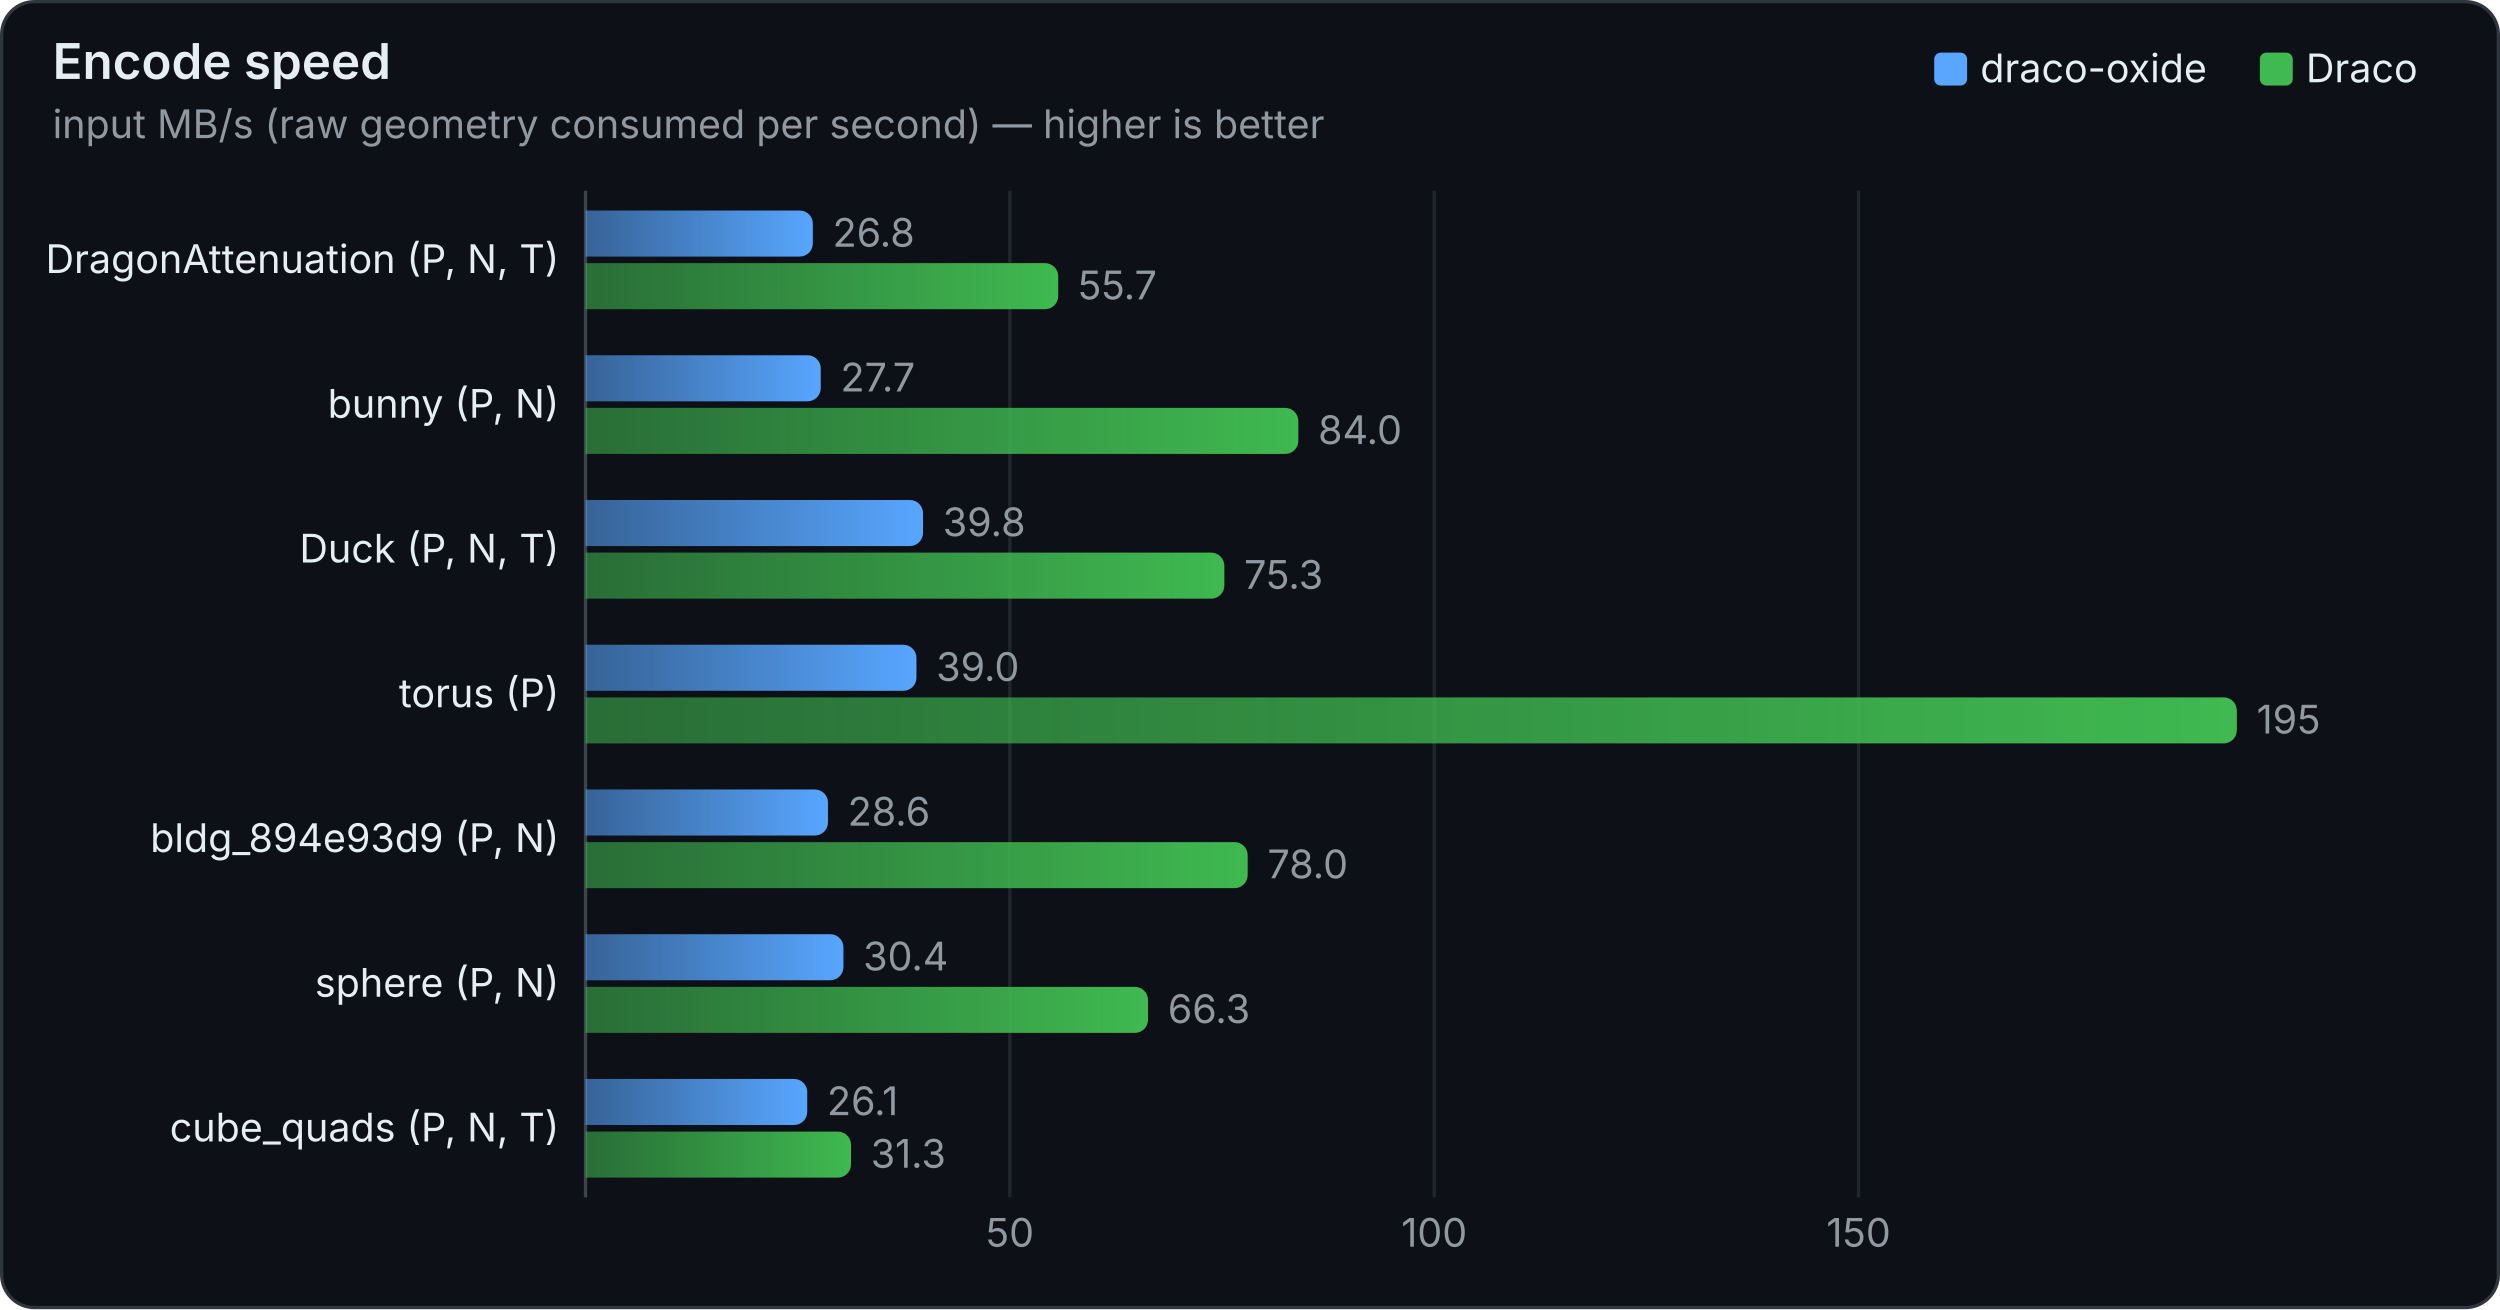
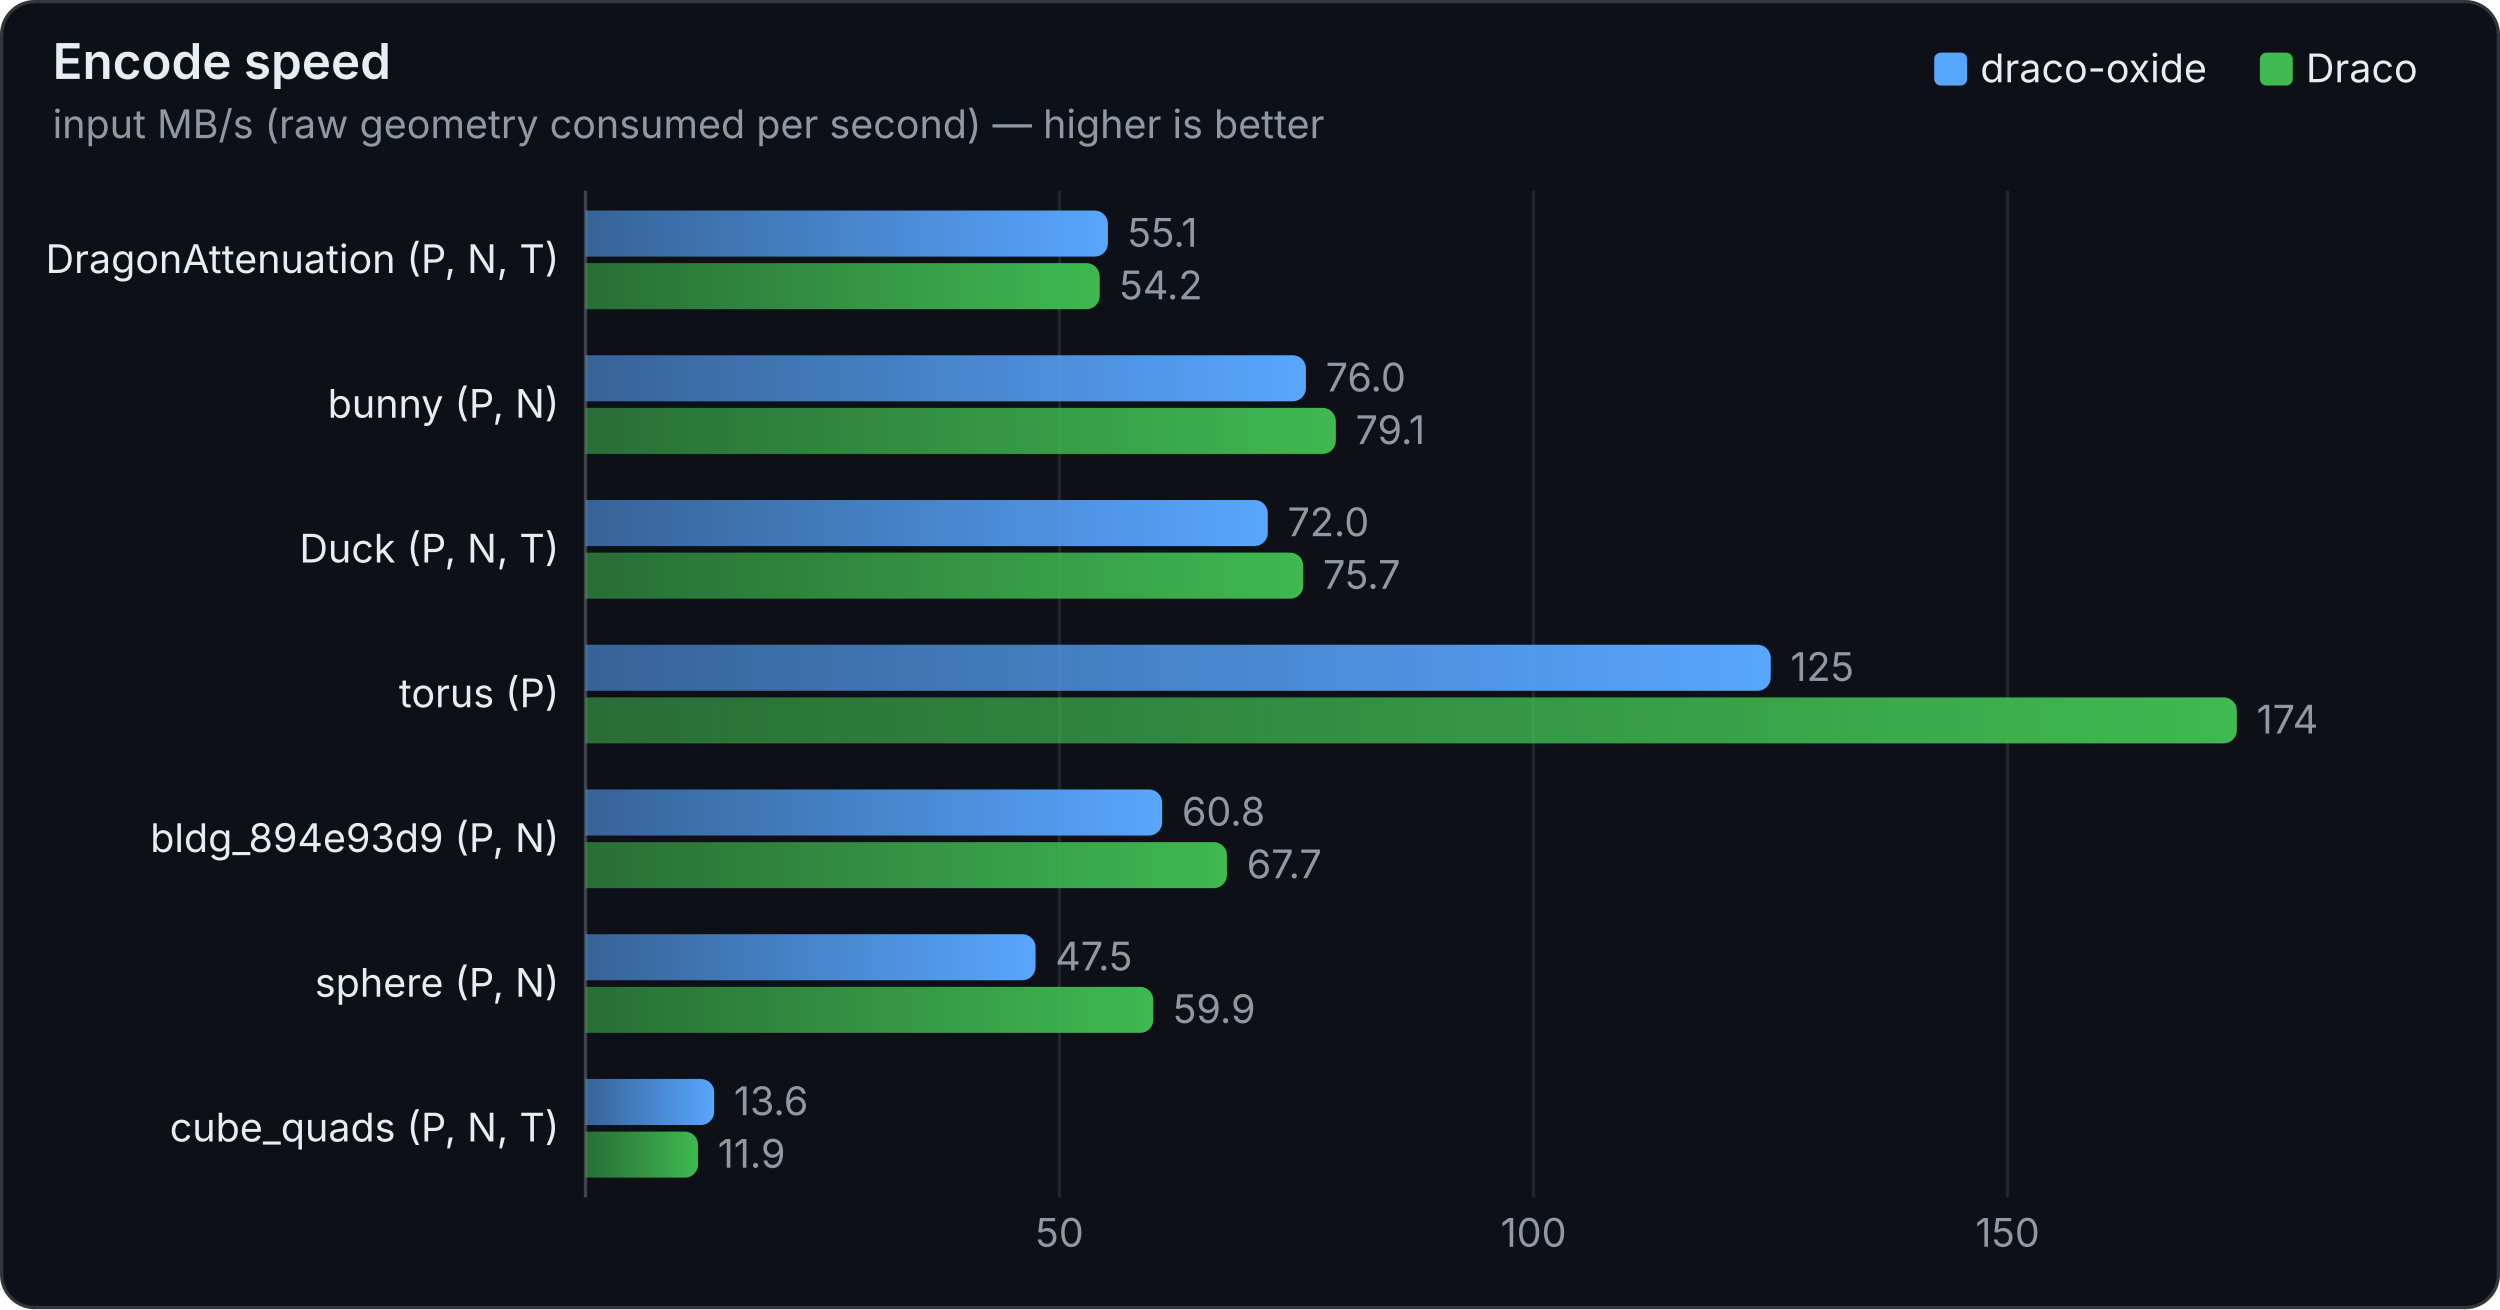
<svg xmlns="http://www.w3.org/2000/svg" width="760" height="398" viewBox="0 0 760 398" font-family="system-ui, -apple-system, 'Segoe UI', sans-serif" font-size="12">
  <defs>
    <linearGradient id="bar0" x1="0" y1="0" x2="1" y2="0">
      <stop offset="0" stop-color="#58a6ff" stop-opacity="0.55" />
      <stop offset="1" stop-color="#58a6ff" />
    </linearGradient>
    <linearGradient id="bar1" x1="0" y1="0" x2="1" y2="0">
      <stop offset="0" stop-color="#3fb950" stop-opacity="0.55" />
      <stop offset="1" stop-color="#3fb950" />
    </linearGradient>
  </defs>
  <rect x="0.5" y="0.5" width="759" height="397" rx="10" fill="#0d1117" stroke="#30363d" />
  <text x="16" y="24" font-size="15" font-weight="600" fill="#e6edf3">Encode speed</text>
  <text x="16" y="42" fill="#9198a1">input MB/s (raw geometry consumed per second) — higher is better</text>
  <rect x="588.0" y="16" width="10" height="10" rx="2" fill="#58a6ff" />
  <text x="602.0" y="25" fill="#e6edf3">draco-oxide</text>
  <rect x="687.0" y="16" width="10" height="10" rx="2" fill="#3fb950" />
  <text x="701.0" y="25" fill="#e6edf3">Draco</text>
-   <line x1="307.0" y1="58.0" x2="307.0" y2="364.0" stroke="#21262d" stroke-width="1" />
-   <text x="307.0" y="379.0" text-anchor="middle" fill="#9198a1">50</text>
-   <line x1="436.0" y1="58.0" x2="436.0" y2="364.0" stroke="#21262d" stroke-width="1" />
-   <text x="436.0" y="379.0" text-anchor="middle" fill="#9198a1">100</text>
-   <line x1="565.0" y1="58.0" x2="565.0" y2="364.0" stroke="#21262d" stroke-width="1" />
-   <text x="565.0" y="379.0" text-anchor="middle" fill="#9198a1">150</text>
+   <line x1="322.1" y1="58.0" x2="322.1" y2="364.0" stroke="#21262d" stroke-width="1" />
+   <text x="322.1" y="379.0" text-anchor="middle" fill="#9198a1">50</text>
+   <line x1="466.2" y1="58.0" x2="466.2" y2="364.0" stroke="#21262d" stroke-width="1" />
+   <text x="466.2" y="379.0" text-anchor="middle" fill="#9198a1">100</text>
+   <line x1="610.3" y1="58.0" x2="610.3" y2="364.0" stroke="#21262d" stroke-width="1" />
+   <text x="610.3" y="379.0" text-anchor="middle" fill="#9198a1">150</text>
  <line x1="178" y1="58.0" x2="178" y2="364.0" stroke="#3d444d" stroke-width="1" />
  <text x="170.0" y="83.0" text-anchor="end" fill="#e6edf3">DragonAttenuation (P, N, T)</text>
-   <path d="M178.0 64.0 h65.1 a4.0 4.0 0 0 1 4.0 4.0 v6.0 a4.0 4.0 0 0 1 -4.0 4.0 h-65.1 Z" fill="url(#bar0)" />
-   <text x="253.1" y="75.0" fill="#9198a1">26.8</text>
-   <path d="M178.0 80.0 h139.7 a4.0 4.0 0 0 1 4.0 4.0 v6.0 a4.0 4.0 0 0 1 -4.0 4.0 h-139.7 Z" fill="url(#bar1)" />
-   <text x="327.7" y="91.0" fill="#9198a1">55.7</text>
+   <path d="M178.0 64.0 h154.8 a4.0 4.0 0 0 1 4.0 4.0 v6.0 a4.0 4.0 0 0 1 -4.0 4.0 h-154.8 Z" fill="url(#bar0)" />
+   <text x="342.8" y="75.0" fill="#9198a1">55.1</text>
+   <path d="M178.0 80.0 h152.3 a4.0 4.0 0 0 1 4.0 4.0 v6.0 a4.0 4.0 0 0 1 -4.0 4.0 h-152.3 Z" fill="url(#bar1)" />
+   <text x="340.3" y="91.0" fill="#9198a1">54.2</text>
  <text x="170.0" y="127.0" text-anchor="end" fill="#e6edf3">bunny (P, N)</text>
-   <path d="M178.0 108.0 h67.5 a4.0 4.0 0 0 1 4.0 4.0 v6.0 a4.0 4.0 0 0 1 -4.0 4.0 h-67.5 Z" fill="url(#bar0)" />
-   <text x="255.5" y="119.0" fill="#9198a1">27.7</text>
-   <path d="M178.0 124.0 h212.7 a4.0 4.0 0 0 1 4.0 4.0 v6.0 a4.0 4.0 0 0 1 -4.0 4.0 h-212.7 Z" fill="url(#bar1)" />
-   <text x="400.7" y="135.0" fill="#9198a1">84.0</text>
+   <path d="M178.0 108.0 h215.0 a4.0 4.0 0 0 1 4.0 4.0 v6.0 a4.0 4.0 0 0 1 -4.0 4.0 h-215.0 Z" fill="url(#bar0)" />
+   <text x="403.0" y="119.0" fill="#9198a1">76.0</text>
+   <path d="M178.0 124.0 h224.1 a4.0 4.0 0 0 1 4.0 4.0 v6.0 a4.0 4.0 0 0 1 -4.0 4.0 h-224.1 Z" fill="url(#bar1)" />
+   <text x="412.1" y="135.0" fill="#9198a1">79.1</text>
  <text x="170.0" y="171.0" text-anchor="end" fill="#e6edf3">Duck (P, N, T)</text>
-   <path d="M178.0 152.0 h98.6 a4.0 4.0 0 0 1 4.0 4.0 v6.0 a4.0 4.0 0 0 1 -4.0 4.0 h-98.6 Z" fill="url(#bar0)" />
-   <text x="286.6" y="163.0" fill="#9198a1">39.8</text>
-   <path d="M178.0 168.0 h190.2 a4.0 4.0 0 0 1 4.0 4.0 v6.0 a4.0 4.0 0 0 1 -4.0 4.0 h-190.2 Z" fill="url(#bar1)" />
-   <text x="378.2" y="179.0" fill="#9198a1">75.3</text>
+   <path d="M178.0 152.0 h203.4 a4.0 4.0 0 0 1 4.0 4.0 v6.0 a4.0 4.0 0 0 1 -4.0 4.0 h-203.4 Z" fill="url(#bar0)" />
+   <text x="391.4" y="163.0" fill="#9198a1">72.0</text>
+   <path d="M178.0 168.0 h214.2 a4.0 4.0 0 0 1 4.0 4.0 v6.0 a4.0 4.0 0 0 1 -4.0 4.0 h-214.2 Z" fill="url(#bar1)" />
+   <text x="402.2" y="179.0" fill="#9198a1">75.7</text>
  <text x="170.0" y="215.0" text-anchor="end" fill="#e6edf3">torus (P)</text>
-   <path d="M178.0 196.0 h96.6 a4.0 4.0 0 0 1 4.0 4.0 v6.0 a4.0 4.0 0 0 1 -4.0 4.0 h-96.6 Z" fill="url(#bar0)" />
-   <text x="284.6" y="207.0" fill="#9198a1">39.0</text>
+   <path d="M178.0 196.0 h356.3 a4.0 4.0 0 0 1 4.0 4.0 v6.0 a4.0 4.0 0 0 1 -4.0 4.0 h-356.3 Z" fill="url(#bar0)" />
+   <text x="544.3" y="207.0" fill="#9198a1">125</text>
  <path d="M178.0 212.0 h498.0 a4.0 4.0 0 0 1 4.0 4.0 v6.0 a4.0 4.0 0 0 1 -4.0 4.0 h-498.0 Z" fill="url(#bar1)" />
-   <text x="686.0" y="223.0" fill="#9198a1">195</text>
+   <text x="686.0" y="223.0" fill="#9198a1">174</text>
  <text x="170.0" y="259.0" text-anchor="end" fill="#e6edf3">bldg_894e93d9 (P, N)</text>
-   <path d="M178.0 240.0 h69.7 a4.0 4.0 0 0 1 4.0 4.0 v6.0 a4.0 4.0 0 0 1 -4.0 4.0 h-69.7 Z" fill="url(#bar0)" />
-   <text x="257.7" y="251.0" fill="#9198a1">28.6</text>
-   <path d="M178.0 256.0 h197.3 a4.0 4.0 0 0 1 4.0 4.0 v6.0 a4.0 4.0 0 0 1 -4.0 4.0 h-197.3 Z" fill="url(#bar1)" />
-   <text x="385.3" y="267.0" fill="#9198a1">78.0</text>
+   <path d="M178.0 240.0 h171.3 a4.0 4.0 0 0 1 4.0 4.0 v6.0 a4.0 4.0 0 0 1 -4.0 4.0 h-171.3 Z" fill="url(#bar0)" />
+   <text x="359.3" y="251.0" fill="#9198a1">60.8</text>
+   <path d="M178.0 256.0 h191.0 a4.0 4.0 0 0 1 4.0 4.0 v6.0 a4.0 4.0 0 0 1 -4.0 4.0 h-191.0 Z" fill="url(#bar1)" />
+   <text x="379.0" y="267.0" fill="#9198a1">67.7</text>
  <text x="170.0" y="303.0" text-anchor="end" fill="#e6edf3">sphere (P, N)</text>
-   <path d="M178.0 284.0 h74.4 a4.0 4.0 0 0 1 4.0 4.0 v6.0 a4.0 4.0 0 0 1 -4.0 4.0 h-74.4 Z" fill="url(#bar0)" />
-   <text x="262.4" y="295.0" fill="#9198a1">30.4</text>
-   <path d="M178.0 300.0 h167.0 a4.0 4.0 0 0 1 4.0 4.0 v6.0 a4.0 4.0 0 0 1 -4.0 4.0 h-167.0 Z" fill="url(#bar1)" />
-   <text x="355.0" y="311.0" fill="#9198a1">66.3</text>
+   <path d="M178.0 284.0 h132.8 a4.0 4.0 0 0 1 4.0 4.0 v6.0 a4.0 4.0 0 0 1 -4.0 4.0 h-132.8 Z" fill="url(#bar0)" />
+   <text x="320.8" y="295.0" fill="#9198a1">47.5</text>
+   <path d="M178.0 300.0 h168.6 a4.0 4.0 0 0 1 4.0 4.0 v6.0 a4.0 4.0 0 0 1 -4.0 4.0 h-168.6 Z" fill="url(#bar1)" />
+   <text x="356.6" y="311.0" fill="#9198a1">59.9</text>
  <text x="170.0" y="347.0" text-anchor="end" fill="#e6edf3">cube_quads (P, N, T)</text>
-   <path d="M178.0 328.0 h63.4 a4.0 4.0 0 0 1 4.0 4.0 v6.0 a4.0 4.0 0 0 1 -4.0 4.0 h-63.4 Z" fill="url(#bar0)" />
-   <text x="251.4" y="339.0" fill="#9198a1">26.1</text>
-   <path d="M178.0 344.0 h76.7 a4.0 4.0 0 0 1 4.0 4.0 v6.0 a4.0 4.0 0 0 1 -4.0 4.0 h-76.7 Z" fill="url(#bar1)" />
-   <text x="264.7" y="355.0" fill="#9198a1">31.3</text>
+   <path d="M178.0 328.0 h35.1 a4.0 4.0 0 0 1 4.0 4.0 v6.0 a4.0 4.0 0 0 1 -4.0 4.0 h-35.1 Z" fill="url(#bar0)" />
+   <text x="223.1" y="339.0" fill="#9198a1">13.6</text>
+   <path d="M178.0 344.0 h30.2 a4.0 4.0 0 0 1 4.0 4.0 v6.0 a4.0 4.0 0 0 1 -4.0 4.0 h-30.2 Z" fill="url(#bar1)" />
+   <text x="218.2" y="355.0" fill="#9198a1">11.9</text>
</svg>
